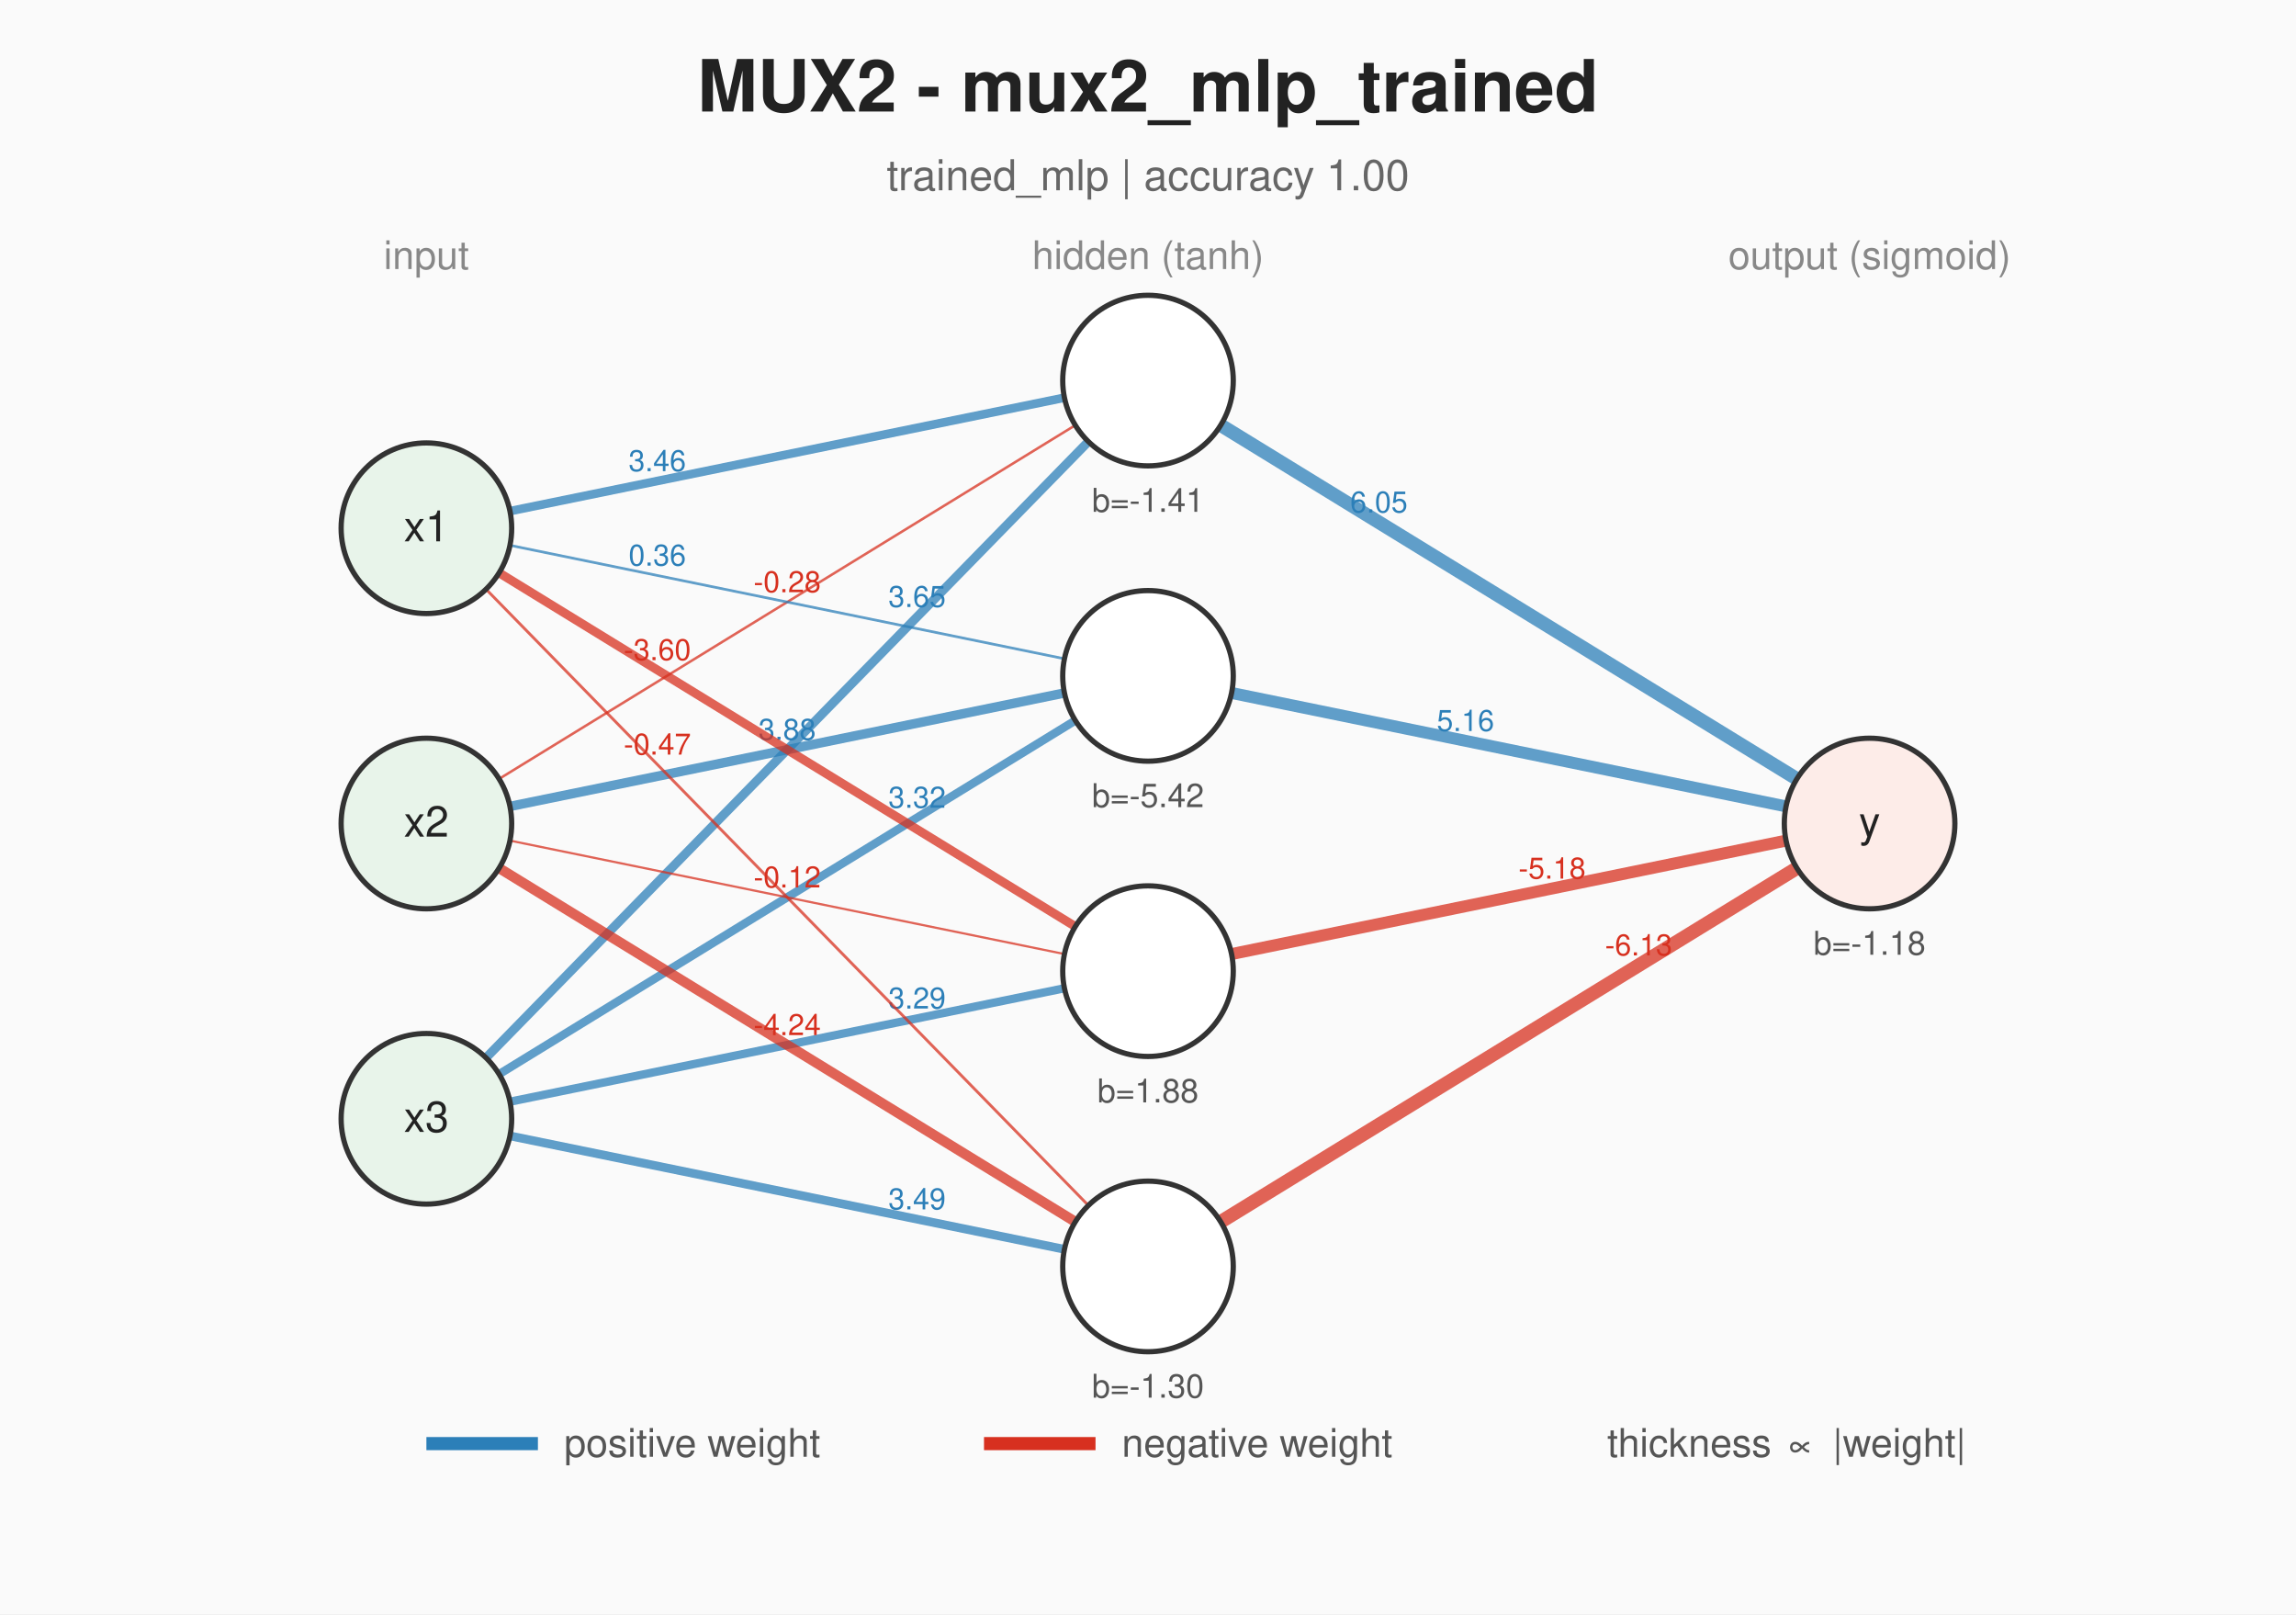
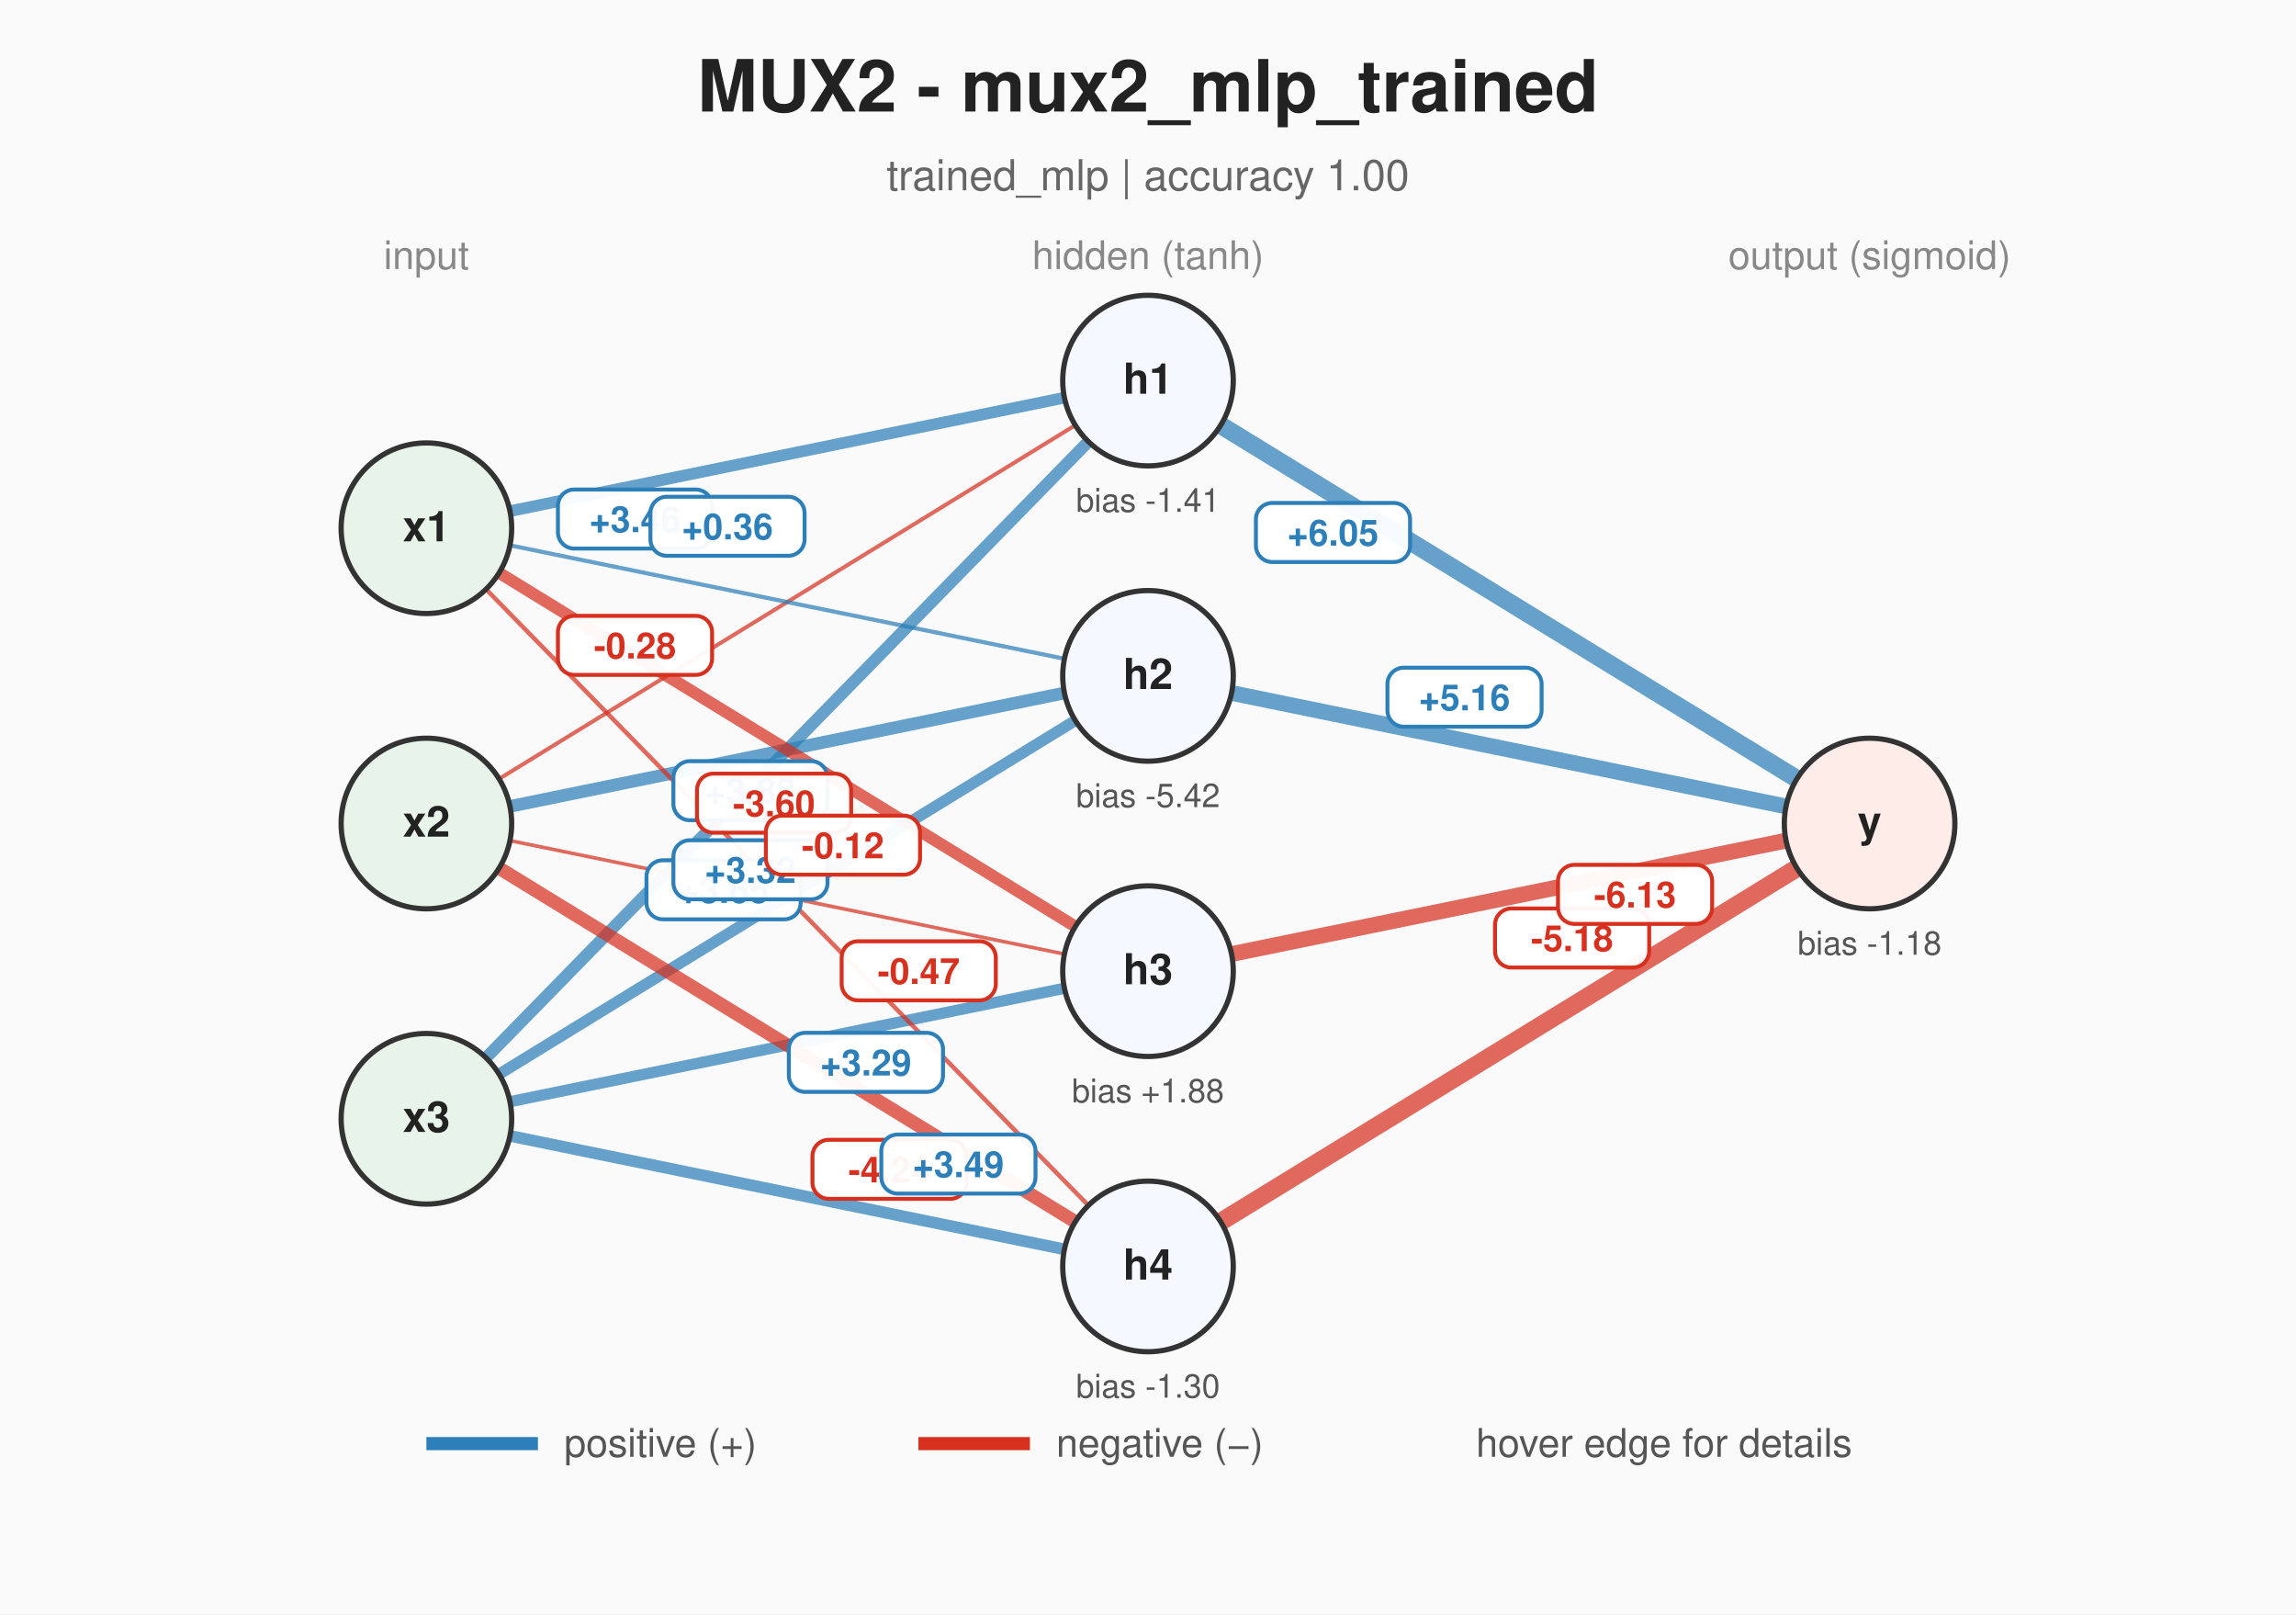
<svg xmlns="http://www.w3.org/2000/svg" width="700" height="492" viewBox="0 0 700 492" font-family="Helvetica, Arial, sans-serif">
+   <style type="text/css">
+   .edge { cursor: pointer; }
+   .edge-line { transition: stroke-width .15s, stroke-opacity .15s; }
+   .edge:hover .edge-line { stroke-opacity: 1; stroke-width: 5; }
+   .edge .wlabel { transition: opacity .15s; }
+   .edge:hover .wlabel rect { stroke-width: 2; }
+   .neuron { cursor: pointer; transition: stroke-width .15s; }
+   .neuron:hover { stroke-width: 3; }
+   .neuron.dim { opacity: .35; }
+   .edge.dim .edge-line { opacity: .2; }
+   .edge.dim .wlabel { opacity: .25; }
+   svg.hide-weights .wlabel { display: none; }
+   svg.hide-biases .bias-label { display: none; }
+ </style>
  <rect width="700" height="492" fill="#fafafa" />
  <text x="350.0" y="34" text-anchor="middle" font-size="22" font-weight="bold" fill="#222">MUX2 - mux2_mlp_trained</text>
  <text x="350.0" y="58" text-anchor="middle" font-size="13" fill="#666">trained_mlp  |  accuracy 1.00</text>
-   <line x1="130.0" y1="161.0" x2="350.0" y2="116.0" stroke="#2c7fb8" stroke-width="2.63" stroke-opacity="0.75" />
-   <text x="200.4" y="143.6" text-anchor="middle" font-size="9" fill="#2c7fb8">3.46</text>
-   <line x1="130.0" y1="251.0" x2="350.0" y2="116.0" stroke="#d7301f" stroke-width="0.77" stroke-opacity="0.75" />
-   <text x="240.0" y="180.5" text-anchor="middle" font-size="9" fill="#d7301f">-0.28</text>
-   <line x1="130.0" y1="341.0" x2="350.0" y2="116.0" stroke="#2c7fb8" stroke-width="2.74" stroke-opacity="0.75" />
-   <text x="279.6" y="185.0" text-anchor="middle" font-size="9" fill="#2c7fb8">3.65</text>
-   <line x1="130.0" y1="161.0" x2="350.0" y2="206.0" stroke="#2c7fb8" stroke-width="0.81" stroke-opacity="0.75" />
-   <text x="200.4" y="172.4" text-anchor="middle" font-size="9" fill="#2c7fb8">0.36</text>
-   <line x1="130.0" y1="251.0" x2="350.0" y2="206.0" stroke="#2c7fb8" stroke-width="2.88" stroke-opacity="0.75" />
-   <text x="240.0" y="225.5" text-anchor="middle" font-size="9" fill="#2c7fb8">3.88</text>
-   <line x1="130.0" y1="341.0" x2="350.0" y2="206.0" stroke="#2c7fb8" stroke-width="2.55" stroke-opacity="0.75" />
-   <text x="279.6" y="246.2" text-anchor="middle" font-size="9" fill="#2c7fb8">3.32</text>
-   <line x1="130.0" y1="161.0" x2="350.0" y2="296.0" stroke="#d7301f" stroke-width="2.71" stroke-opacity="0.75" />
-   <text x="200.4" y="201.2" text-anchor="middle" font-size="9" fill="#d7301f">-3.60</text>
-   <line x1="130.0" y1="251.0" x2="350.0" y2="296.0" stroke="#d7301f" stroke-width="0.67" stroke-opacity="0.75" />
-   <text x="240.0" y="270.5" text-anchor="middle" font-size="9" fill="#d7301f">-0.12</text>
-   <line x1="130.0" y1="341.0" x2="350.0" y2="296.0" stroke="#2c7fb8" stroke-width="2.53" stroke-opacity="0.75" />
-   <text x="279.6" y="307.4" text-anchor="middle" font-size="9" fill="#2c7fb8">3.29</text>
-   <line x1="130.0" y1="161.0" x2="350.0" y2="386.0" stroke="#d7301f" stroke-width="0.87" stroke-opacity="0.75" />
-   <text x="200.4" y="230.0" text-anchor="middle" font-size="9" fill="#d7301f">-0.47</text>
-   <line x1="130.0" y1="251.0" x2="350.0" y2="386.0" stroke="#d7301f" stroke-width="3.09" stroke-opacity="0.75" />
-   <text x="240.0" y="315.5" text-anchor="middle" font-size="9" fill="#d7301f">-4.24</text>
-   <line x1="130.0" y1="341.0" x2="350.0" y2="386.0" stroke="#2c7fb8" stroke-width="2.65" stroke-opacity="0.75" />
-   <text x="279.6" y="368.6" text-anchor="middle" font-size="9" fill="#2c7fb8">3.49</text>
-   <line x1="350.0" y1="116.0" x2="570.0" y2="251.0" stroke="#2c7fb8" stroke-width="4.15" stroke-opacity="0.75" />
-   <text x="420.4" y="156.2" text-anchor="middle" font-size="9" fill="#2c7fb8">6.05</text>
-   <line x1="350.0" y1="206.0" x2="570.0" y2="251.0" stroke="#2c7fb8" stroke-width="3.63" stroke-opacity="0.75" />
-   <text x="446.8" y="222.8" text-anchor="middle" font-size="9" fill="#2c7fb8">5.16</text>
-   <line x1="350.0" y1="296.0" x2="570.0" y2="251.0" stroke="#d7301f" stroke-width="3.64" stroke-opacity="0.75" />
-   <text x="473.2" y="267.8" text-anchor="middle" font-size="9" fill="#d7301f">-5.18</text>
-   <line x1="350.0" y1="386.0" x2="570.0" y2="251.0" stroke="#d7301f" stroke-width="4.20" stroke-opacity="0.75" />
-   <text x="499.6" y="291.2" text-anchor="middle" font-size="9" fill="#d7301f">-6.13</text>
-   <circle cx="130.0" cy="161.0" r="26" fill="#e8f4ea" stroke="#333333" stroke-width="1.6" />
-   <text x="130.0" y="165.0" text-anchor="middle" font-size="13" fill="#222">x1</text>
-   <circle cx="130.0" cy="251.0" r="26" fill="#e8f4ea" stroke="#333333" stroke-width="1.6" />
-   <text x="130.0" y="255.0" text-anchor="middle" font-size="13" fill="#222">x2</text>
-   <circle cx="130.0" cy="341.0" r="26" fill="#e8f4ea" stroke="#333333" stroke-width="1.6" />
-   <text x="130.0" y="345.0" text-anchor="middle" font-size="13" fill="#222">x3</text>
-   <text x="130.0" y="82.0" text-anchor="middle" font-size="12" fill="#888">input</text>
-   <circle cx="350.0" cy="116.0" r="26" fill="#ffffff" stroke="#333333" stroke-width="1.6" />
-   <text x="350.0" y="156.0" text-anchor="middle" font-size="10" fill="#555">b=-1.41</text>
-   <circle cx="350.0" cy="206.0" r="26" fill="#ffffff" stroke="#333333" stroke-width="1.6" />
-   <text x="350.0" y="246.0" text-anchor="middle" font-size="10" fill="#555">b=-5.42</text>
-   <circle cx="350.0" cy="296.0" r="26" fill="#ffffff" stroke="#333333" stroke-width="1.6" />
-   <text x="350.0" y="336.0" text-anchor="middle" font-size="10" fill="#555">b=1.88</text>
-   <circle cx="350.0" cy="386.0" r="26" fill="#ffffff" stroke="#333333" stroke-width="1.6" />
-   <text x="350.0" y="426.0" text-anchor="middle" font-size="10" fill="#555">b=-1.30</text>
-   <text x="350.0" y="82.0" text-anchor="middle" font-size="12" fill="#888">hidden (tanh)</text>
-   <circle cx="570.0" cy="251.0" r="26" fill="#fdece8" stroke="#333333" stroke-width="1.6" />
-   <text x="570.0" y="255.0" text-anchor="middle" font-size="13" fill="#222">y</text>
-   <text x="570.0" y="291.0" text-anchor="middle" font-size="10" fill="#555">b=-1.18</text>
-   <text x="570.0" y="82.0" text-anchor="middle" font-size="12" fill="#888">output (sigmoid)</text>
-   <line x1="130" y1="440" x2="164" y2="440" stroke="#2c7fb8" stroke-width="4" />
-   <text x="172" y="444" font-size="12" fill="#555">positive weight</text>
-   <line x1="300" y1="440" x2="334" y2="440" stroke="#d7301f" stroke-width="4" />
-   <text x="342" y="444" font-size="12" fill="#555">negative weight</text>
-   <text x="490" y="444" font-size="12" fill="#555">thickness ∝ |weight|</text>
+   <g id="diagram">
+     <g class="edge" data-layer="0" data-edge="0" data-weight="3.4582" data-from="x1" data-to="h1" data-sign="pos">
+       <line class="edge-line" x1="130.0" y1="161.0" x2="350.0" y2="116.0" stroke="#2c7fb8" stroke-width="3.54" stroke-opacity="0.72" />
+     </g>
+     <g class="edge" data-layer="0" data-edge="1" data-weight="-0.2819" data-from="x2" data-to="h1" data-sign="neg">
+       <line class="edge-line" x1="130.0" y1="251.0" x2="350.0" y2="116.0" stroke="#d7301f" stroke-width="1.21" stroke-opacity="0.72" />
+     </g>
+     <g class="edge" data-layer="0" data-edge="2" data-weight="3.6472" data-from="x3" data-to="h1" data-sign="pos">
+       <line class="edge-line" x1="130.0" y1="341.0" x2="350.0" y2="116.0" stroke="#2c7fb8" stroke-width="3.68" stroke-opacity="0.72" />
+     </g>
+     <g class="edge" data-layer="0" data-edge="3" data-weight="0.3599" data-from="x1" data-to="h2" data-sign="pos">
+       <line class="edge-line" x1="130.0" y1="161.0" x2="350.0" y2="206.0" stroke="#2c7fb8" stroke-width="1.26" stroke-opacity="0.72" />
+     </g>
+     <g class="edge" data-layer="0" data-edge="4" data-weight="3.8806" data-from="x2" data-to="h2" data-sign="pos">
+       <line class="edge-line" x1="130.0" y1="251.0" x2="350.0" y2="206.0" stroke="#2c7fb8" stroke-width="3.85" stroke-opacity="0.72" />
+     </g>
+     <g class="edge" data-layer="0" data-edge="5" data-weight="3.3155" data-from="x3" data-to="h2" data-sign="pos">
+       <line class="edge-line" x1="130.0" y1="341.0" x2="350.0" y2="206.0" stroke="#2c7fb8" stroke-width="3.43" stroke-opacity="0.72" />
+     </g>
+     <g class="edge" data-layer="0" data-edge="6" data-weight="-3.5963" data-from="x1" data-to="h3" data-sign="neg">
+       <line class="edge-line" x1="130.0" y1="161.0" x2="350.0" y2="296.0" stroke="#d7301f" stroke-width="3.64" stroke-opacity="0.72" />
+     </g>
+     <g class="edge" data-layer="0" data-edge="7" data-weight="-0.1212" data-from="x2" data-to="h3" data-sign="neg">
+       <line class="edge-line" x1="130.0" y1="251.0" x2="350.0" y2="296.0" stroke="#d7301f" stroke-width="1.09" stroke-opacity="0.72" />
+     </g>
+     <g class="edge" data-layer="0" data-edge="8" data-weight="3.2924" data-from="x3" data-to="h3" data-sign="pos">
+       <line class="edge-line" x1="130.0" y1="341.0" x2="350.0" y2="296.0" stroke="#2c7fb8" stroke-width="3.42" stroke-opacity="0.72" />
+     </g>
+     <g class="edge" data-layer="0" data-edge="9" data-weight="-0.4677" data-from="x1" data-to="h4" data-sign="neg">
+       <line class="edge-line" x1="130.0" y1="161.0" x2="350.0" y2="386.0" stroke="#d7301f" stroke-width="1.34" stroke-opacity="0.72" />
+     </g>
+     <g class="edge" data-layer="0" data-edge="10" data-weight="-4.2359" data-from="x2" data-to="h4" data-sign="neg">
+       <line class="edge-line" x1="130.0" y1="251.0" x2="350.0" y2="386.0" stroke="#d7301f" stroke-width="4.11" stroke-opacity="0.72" />
+     </g>
+     <g class="edge" data-layer="0" data-edge="11" data-weight="3.4861" data-from="x3" data-to="h4" data-sign="pos">
+       <line class="edge-line" x1="130.0" y1="341.0" x2="350.0" y2="386.0" stroke="#2c7fb8" stroke-width="3.56" stroke-opacity="0.72" />
+     </g>
+     <g class="edge" data-layer="1" data-edge="12" data-weight="6.0525" data-from="h1" data-to="y" data-sign="pos">
+       <line class="edge-line" x1="350.0" y1="116.0" x2="570.0" y2="251.0" stroke="#2c7fb8" stroke-width="5.44" stroke-opacity="0.72" />
+     </g>
+     <g class="edge" data-layer="1" data-edge="13" data-weight="5.1569" data-from="h2" data-to="y" data-sign="pos">
+       <line class="edge-line" x1="350.0" y1="206.0" x2="570.0" y2="251.0" stroke="#2c7fb8" stroke-width="4.78" stroke-opacity="0.72" />
+     </g>
+     <g class="edge" data-layer="1" data-edge="14" data-weight="-5.1816" data-from="h3" data-to="y" data-sign="neg">
+       <line class="edge-line" x1="350.0" y1="296.0" x2="570.0" y2="251.0" stroke="#d7301f" stroke-width="4.80" stroke-opacity="0.72" />
+     </g>
+     <g class="edge" data-layer="1" data-edge="15" data-weight="-6.1317" data-from="h4" data-to="y" data-sign="neg">
+       <line class="edge-line" x1="350.0" y1="386.0" x2="570.0" y2="251.0" stroke="#d7301f" stroke-width="5.50" stroke-opacity="0.72" />
+     </g>
+     <g class="neuron" data-neuron="x1">
+       <circle cx="130.0" cy="161.0" r="26" fill="#e8f4ea" stroke="#333333" stroke-width="1.6" />
+       <text x="130.0" y="165.0" text-anchor="middle" font-size="13" font-weight="600" fill="#222">x1</text>
+     </g>
+     <g class="neuron" data-neuron="x2">
+       <circle cx="130.0" cy="251.0" r="26" fill="#e8f4ea" stroke="#333333" stroke-width="1.6" />
+       <text x="130.0" y="255.0" text-anchor="middle" font-size="13" font-weight="600" fill="#222">x2</text>
+     </g>
+     <g class="neuron" data-neuron="x3">
+       <circle cx="130.0" cy="341.0" r="26" fill="#e8f4ea" stroke="#333333" stroke-width="1.6" />
+       <text x="130.0" y="345.0" text-anchor="middle" font-size="13" font-weight="600" fill="#222">x3</text>
+     </g>
+     <text x="130.0" y="82.0" text-anchor="middle" font-size="12" fill="#888">input</text>
+     <g class="neuron" data-neuron="h1">
+       <circle cx="350.0" cy="116.0" r="26" fill="#f5f8ff" stroke="#333333" stroke-width="1.6" />
+       <text x="350.0" y="120.0" text-anchor="middle" font-size="13" font-weight="600" fill="#222">h1</text>
+       <text class="bias-label" x="350.0" y="156.0" text-anchor="middle" font-size="10" fill="#555">bias -1.41</text>
+     </g>
+     <g class="neuron" data-neuron="h2">
+       <circle cx="350.0" cy="206.0" r="26" fill="#f5f8ff" stroke="#333333" stroke-width="1.6" />
+       <text x="350.0" y="210.0" text-anchor="middle" font-size="13" font-weight="600" fill="#222">h2</text>
+       <text class="bias-label" x="350.0" y="246.0" text-anchor="middle" font-size="10" fill="#555">bias -5.42</text>
+     </g>
+     <g class="neuron" data-neuron="h3">
+       <circle cx="350.0" cy="296.0" r="26" fill="#f5f8ff" stroke="#333333" stroke-width="1.6" />
+       <text x="350.0" y="300.0" text-anchor="middle" font-size="13" font-weight="600" fill="#222">h3</text>
+       <text class="bias-label" x="350.0" y="336.0" text-anchor="middle" font-size="10" fill="#555">bias +1.88</text>
+     </g>
+     <g class="neuron" data-neuron="h4">
+       <circle cx="350.0" cy="386.0" r="26" fill="#f5f8ff" stroke="#333333" stroke-width="1.6" />
+       <text x="350.0" y="390.0" text-anchor="middle" font-size="13" font-weight="600" fill="#222">h4</text>
+       <text class="bias-label" x="350.0" y="426.0" text-anchor="middle" font-size="10" fill="#555">bias -1.30</text>
+     </g>
+     <text x="350.0" y="82.0" text-anchor="middle" font-size="12" fill="#888">hidden (tanh)</text>
+     <g class="neuron" data-neuron="y">
+       <circle cx="570.0" cy="251.0" r="26" fill="#fdece8" stroke="#333333" stroke-width="1.6" />
+       <text x="570.0" y="255.0" text-anchor="middle" font-size="13" font-weight="600" fill="#222">y</text>
+       <text class="bias-label" x="570.0" y="291.0" text-anchor="middle" font-size="10" fill="#555">bias -1.18</text>
+     </g>
+     <text x="570.0" y="82.0" text-anchor="middle" font-size="12" fill="#888">output (sigmoid)</text>
+     <g class="label-layer">
+       <g class="wlabel" data-edge="0" pointer-events="none">
+         <rect x="170.1" y="149.2" width="47.0" height="18" rx="5" fill="#ffffff" fill-opacity="0.95" stroke="#2c7fb8" stroke-width="1.2" />
+         <text x="193.6" y="162.2" text-anchor="middle" font-size="11" font-weight="700" fill="#2c7fb8">+3.46</text>
+       </g>
+       <g class="wlabel" data-edge="1" pointer-events="none">
+         <rect x="170.1" y="187.7" width="47.0" height="18" rx="5" fill="#ffffff" fill-opacity="0.95" stroke="#d7301f" stroke-width="1.2" />
+         <text x="193.6" y="200.7" text-anchor="middle" font-size="11" font-weight="700" fill="#d7301f">-0.28</text>
+       </g>
+       <g class="wlabel" data-edge="2" pointer-events="none">
+         <rect x="197.1" y="262.2" width="47.0" height="18" rx="5" fill="#ffffff" fill-opacity="0.95" stroke="#2c7fb8" stroke-width="1.2" />
+         <text x="220.6" y="275.2" text-anchor="middle" font-size="11" font-weight="700" fill="#2c7fb8">+3.65</text>
+       </g>
+       <g class="wlabel" data-edge="3" pointer-events="none">
+         <rect x="198.3" y="151.4" width="47.0" height="18" rx="5" fill="#ffffff" fill-opacity="0.95" stroke="#2c7fb8" stroke-width="1.2" />
+         <text x="221.8" y="164.4" text-anchor="middle" font-size="11" font-weight="700" fill="#2c7fb8">+0.36</text>
+       </g>
+       <g class="wlabel" data-edge="4" pointer-events="none">
+         <rect x="205.3" y="232.0" width="47.0" height="18" rx="5" fill="#ffffff" fill-opacity="0.95" stroke="#2c7fb8" stroke-width="1.2" />
+         <text x="228.8" y="245.0" text-anchor="middle" font-size="11" font-weight="700" fill="#2c7fb8">+3.88</text>
+       </g>
+       <g class="wlabel" data-edge="5" pointer-events="none">
+         <rect x="205.3" y="256.1" width="47.0" height="18" rx="5" fill="#ffffff" fill-opacity="0.95" stroke="#2c7fb8" stroke-width="1.2" />
+         <text x="228.8" y="269.1" text-anchor="middle" font-size="11" font-weight="700" fill="#2c7fb8">+3.32</text>
+       </g>
+       <g class="wlabel" data-edge="6" pointer-events="none">
+         <rect x="212.5" y="235.8" width="47.0" height="18" rx="5" fill="#ffffff" fill-opacity="0.95" stroke="#d7301f" stroke-width="1.2" />
+         <text x="236.0" y="248.8" text-anchor="middle" font-size="11" font-weight="700" fill="#d7301f">-3.60</text>
+       </g>
+       <g class="wlabel" data-edge="7" pointer-events="none">
+         <rect x="233.5" y="248.6" width="47.0" height="18" rx="5" fill="#ffffff" fill-opacity="0.95" stroke="#d7301f" stroke-width="1.2" />
+         <text x="257.0" y="261.6" text-anchor="middle" font-size="11" font-weight="700" fill="#d7301f">-0.12</text>
+       </g>
+       <g class="wlabel" data-edge="8" pointer-events="none">
+         <rect x="240.5" y="314.8" width="47.0" height="18" rx="5" fill="#ffffff" fill-opacity="0.95" stroke="#2c7fb8" stroke-width="1.2" />
+         <text x="264.0" y="327.8" text-anchor="middle" font-size="11" font-weight="700" fill="#2c7fb8">+3.29</text>
+       </g>
+       <g class="wlabel" data-edge="9" pointer-events="none">
+         <rect x="256.6" y="286.9" width="47.0" height="18" rx="5" fill="#ffffff" fill-opacity="0.95" stroke="#d7301f" stroke-width="1.2" />
+         <text x="280.1" y="299.9" text-anchor="middle" font-size="11" font-weight="700" fill="#d7301f">-0.47</text>
+       </g>
+       <g class="wlabel" data-edge="10" pointer-events="none">
+         <rect x="247.7" y="347.4" width="47.0" height="18" rx="5" fill="#ffffff" fill-opacity="0.95" stroke="#d7301f" stroke-width="1.2" />
+         <text x="271.2" y="360.4" text-anchor="middle" font-size="11" font-weight="700" fill="#d7301f">-4.24</text>
+       </g>
+       <g class="wlabel" data-edge="11" pointer-events="none">
+         <rect x="268.7" y="345.8" width="47.0" height="18" rx="5" fill="#ffffff" fill-opacity="0.95" stroke="#2c7fb8" stroke-width="1.2" />
+         <text x="292.2" y="358.8" text-anchor="middle" font-size="11" font-weight="700" fill="#2c7fb8">+3.49</text>
+       </g>
+       <g class="wlabel" data-edge="12" pointer-events="none">
+         <rect x="382.9" y="153.3" width="47.0" height="18" rx="5" fill="#ffffff" fill-opacity="0.95" stroke="#2c7fb8" stroke-width="1.2" />
+         <text x="406.4" y="166.3" text-anchor="middle" font-size="11" font-weight="700" fill="#2c7fb8">+6.05</text>
+       </g>
+       <g class="wlabel" data-edge="13" pointer-events="none">
+         <rect x="423.0" y="203.5" width="47.0" height="18" rx="5" fill="#ffffff" fill-opacity="0.95" stroke="#2c7fb8" stroke-width="1.2" />
+         <text x="446.5" y="216.5" text-anchor="middle" font-size="11" font-weight="700" fill="#2c7fb8">+5.16</text>
+       </g>
+       <g class="wlabel" data-edge="14" pointer-events="none">
+         <rect x="455.8" y="276.9" width="47.0" height="18" rx="5" fill="#ffffff" fill-opacity="0.95" stroke="#d7301f" stroke-width="1.2" />
+         <text x="479.3" y="289.9" text-anchor="middle" font-size="11" font-weight="700" fill="#d7301f">-5.18</text>
+       </g>
+       <g class="wlabel" data-edge="15" pointer-events="none">
+         <rect x="475.0" y="263.6" width="47.0" height="18" rx="5" fill="#ffffff" fill-opacity="0.95" stroke="#d7301f" stroke-width="1.2" />
+         <text x="498.5" y="276.6" text-anchor="middle" font-size="11" font-weight="700" fill="#d7301f">-6.13</text>
+       </g>
+     </g>
+     <line x1="130" y1="440" x2="164" y2="440" stroke="#2c7fb8" stroke-width="4" />
+     <text x="172" y="444" font-size="12" fill="#555">positive (+)</text>
+     <line x1="280" y1="440" x2="314" y2="440" stroke="#d7301f" stroke-width="4" />
+     <text x="322" y="444" font-size="12" fill="#555">negative (−)</text>
+     <text x="450" y="444" font-size="12" fill="#555">hover edge for details</text>
+   </g>
</svg>
